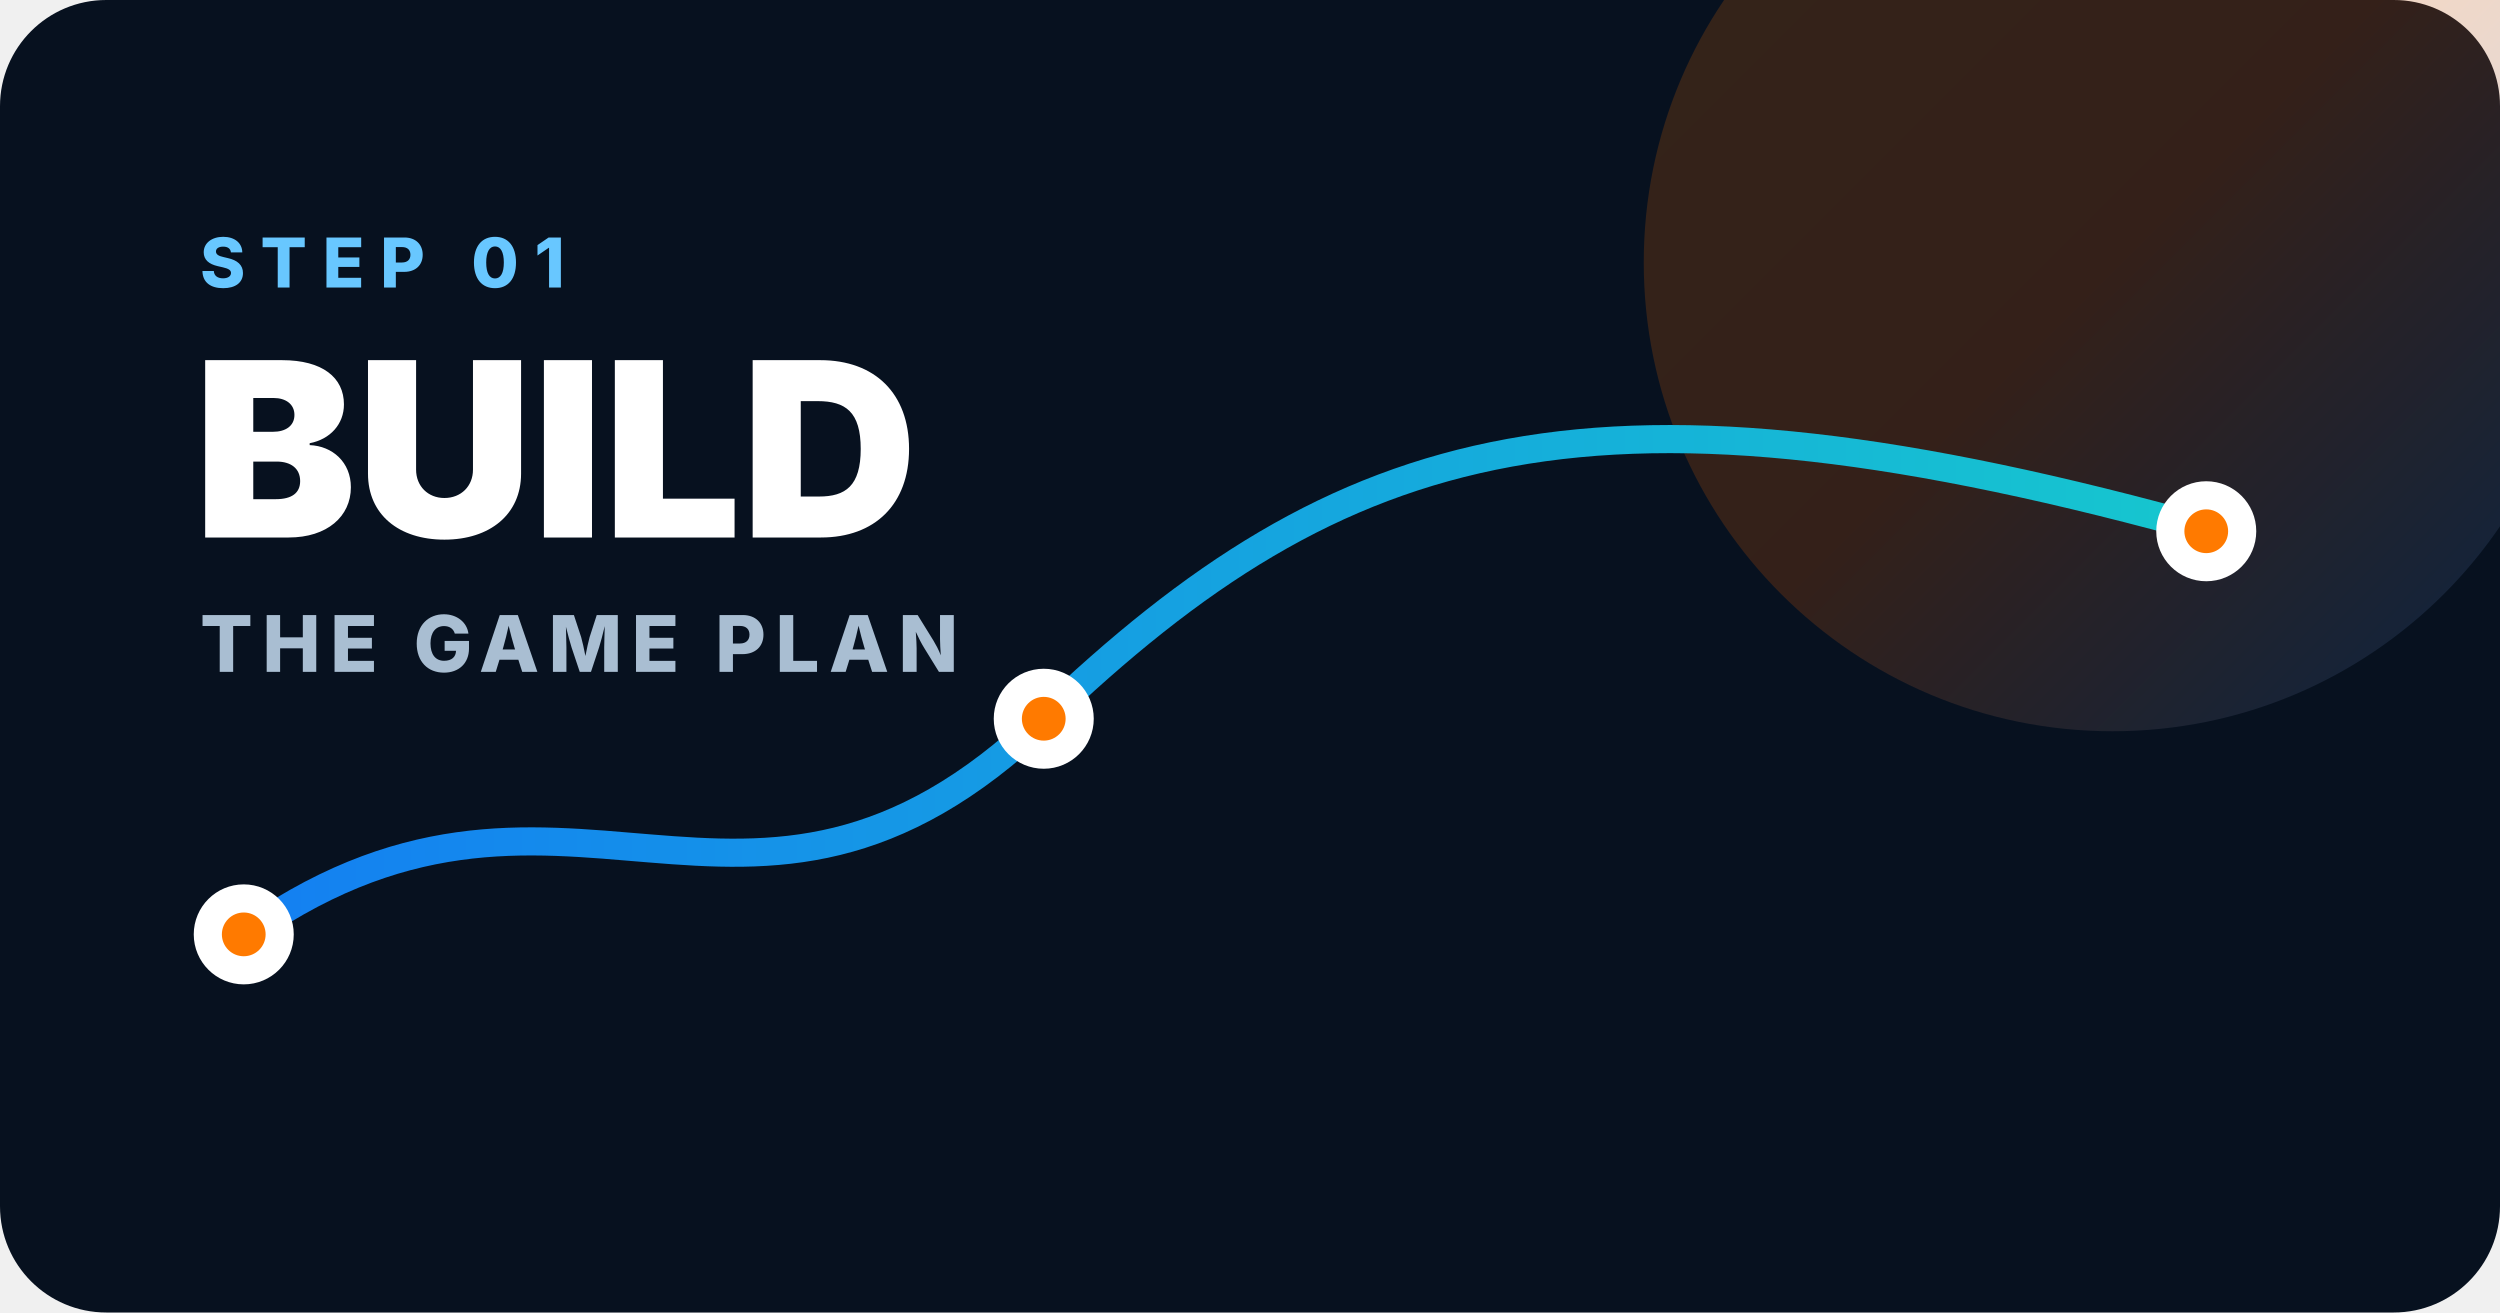
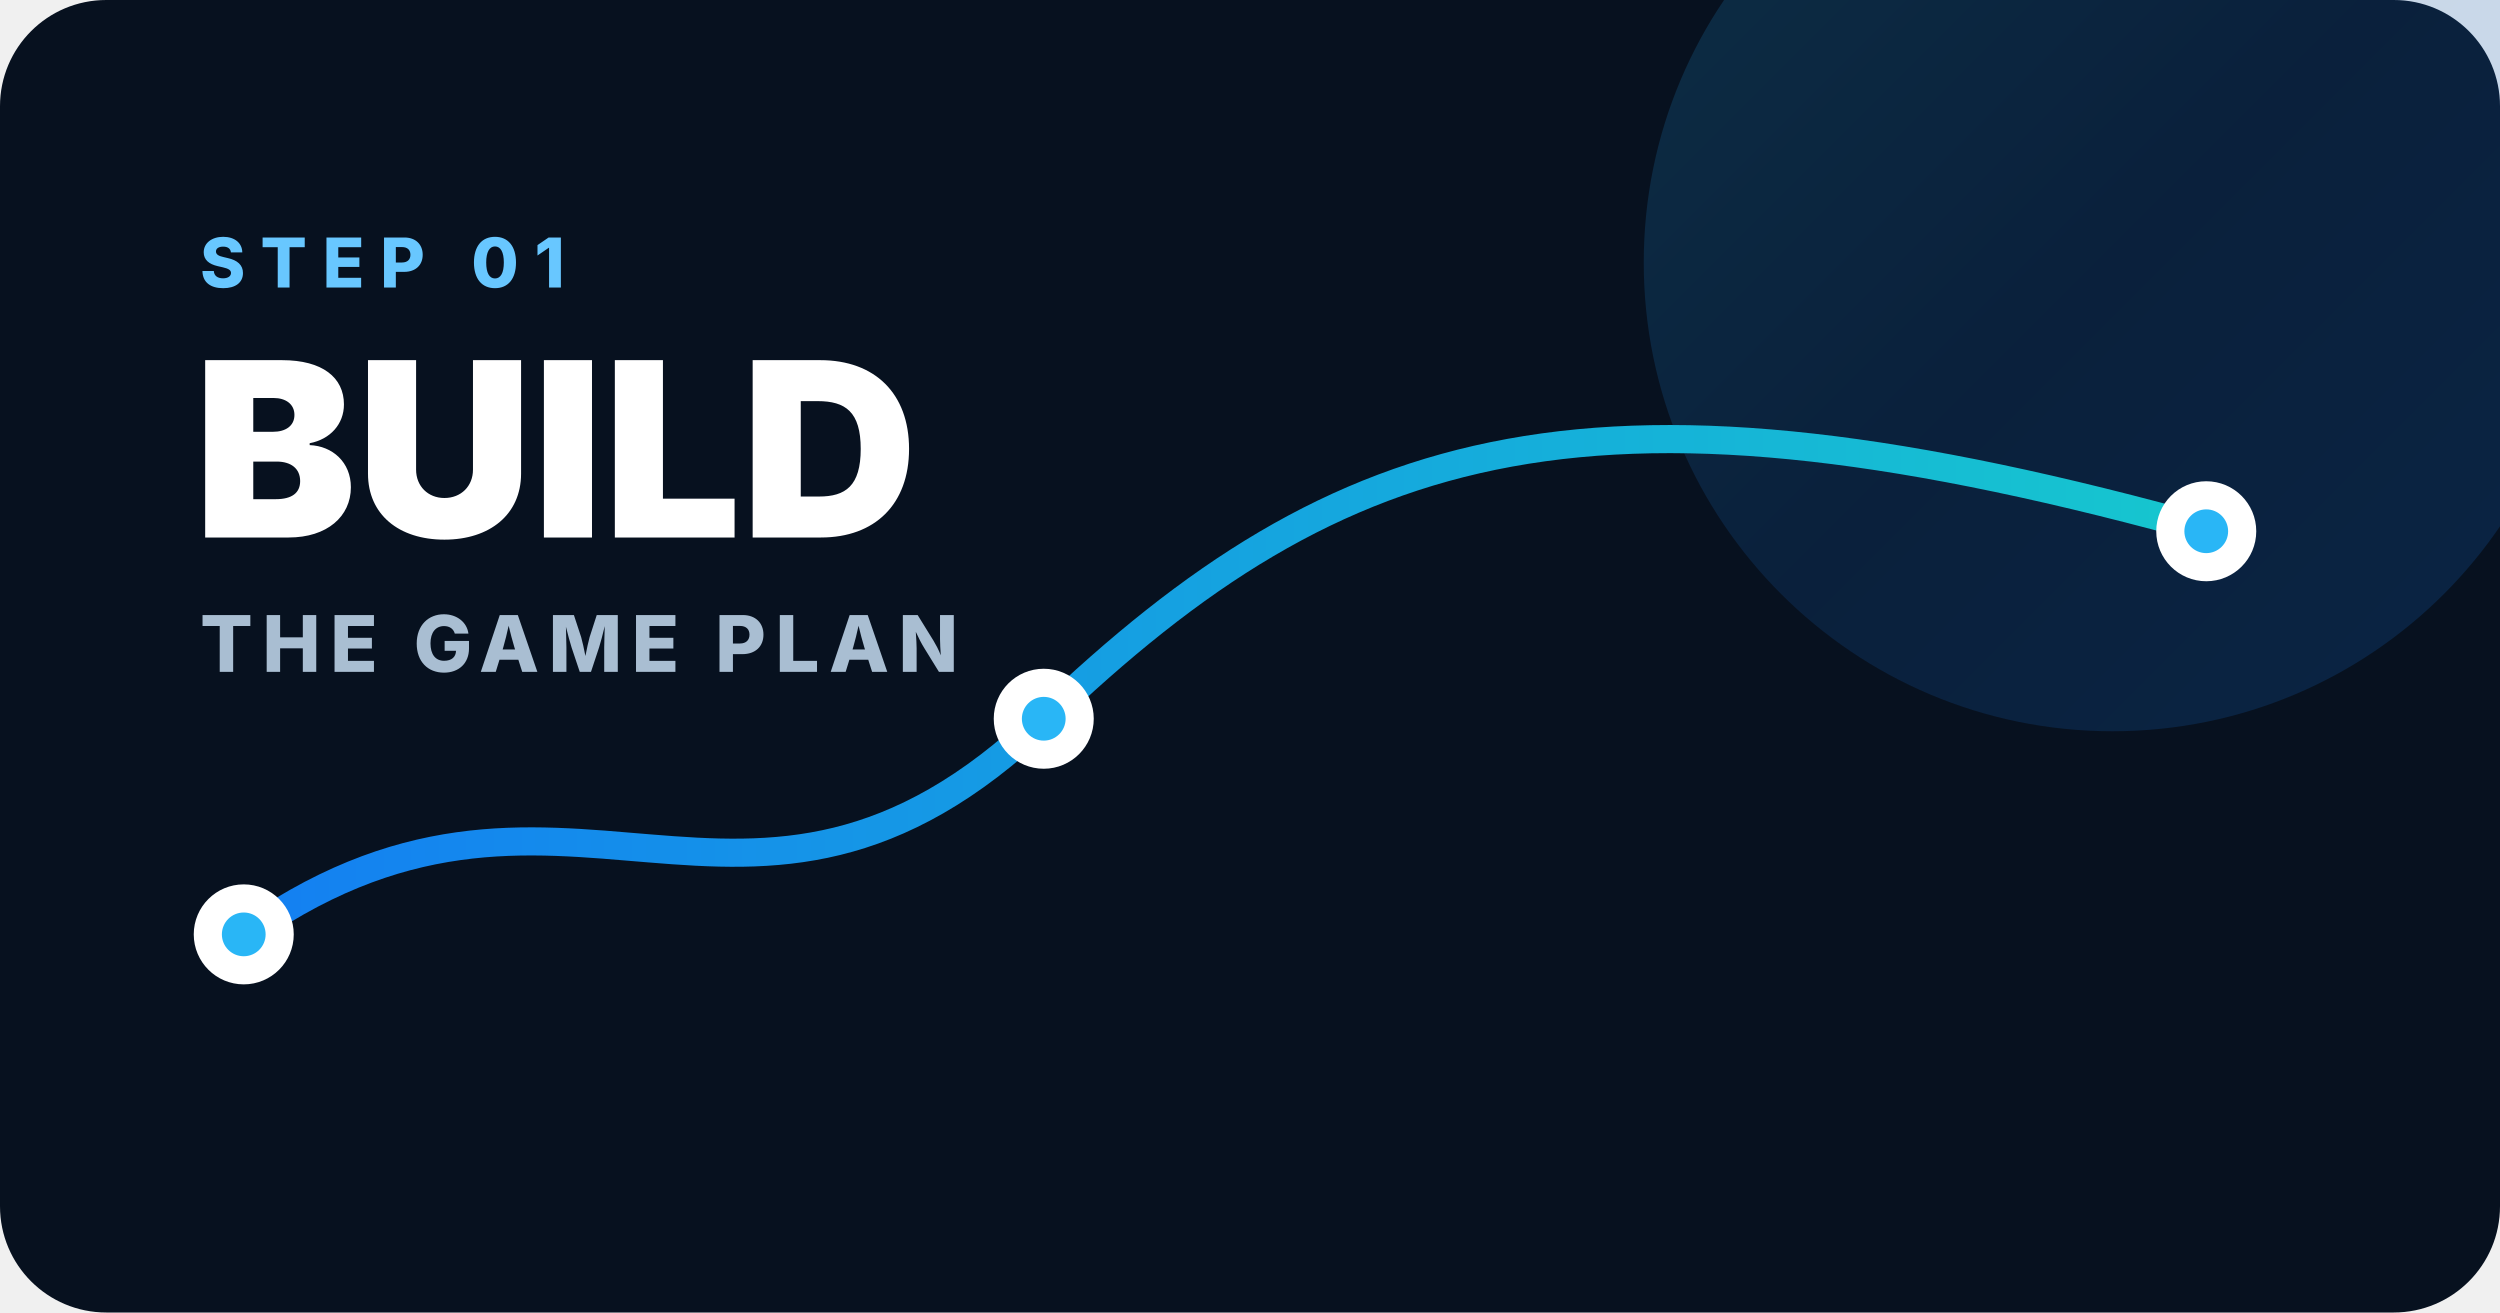
<svg xmlns="http://www.w3.org/2000/svg" viewBox="0 0 800 420" role="img" aria-labelledby="t d">
  <defs>
    <linearGradient id="g" x1="0" y1="0" x2="1" y2="1">
-       <stop stop-color="#ff7a00" />
-       <stop offset=".5" stop-color="#ff6500" />
+       <stop stop-color="#29B6F6" />
+       <stop offset=".5" stop-color="#1565C0" />
      <stop offset="1" stop-color="#147ff2" />
    </linearGradient>
    <linearGradient id="b" x1="0" y1="0" x2="1" y2="0">
      <stop stop-color="#147ff2" />
      <stop offset="1" stop-color="#16c7ce" />
    </linearGradient>
  </defs>
  <rect width="800" height="420" rx="34" fill="#07111f" />
  <circle cx="676" cy="84" r="150" fill="url(#g)" opacity=".18" />
  <path d="M76 301C180 225 238 322 334 230S511 115 708 170" fill="none" stroke="url(#b)" stroke-width="9" stroke-linecap="round" />
  <g fill="#fff">
    <circle cx="78" cy="299" r="16" />
    <circle cx="334" cy="230" r="16" />
    <circle cx="706" cy="170" r="16" />
  </g>
-   <g fill="#ff7a00">
+   <g fill="#29B6F6">
    <circle cx="78" cy="299" r="7" />
    <circle cx="334" cy="230" r="7" />
    <circle cx="706" cy="170" r="7" />
  </g>
  <text x="64" y="92" font-family="Inter,Arial,sans-serif" font-size="22" font-weight="800" fill="#68c7ff" letter-spacing="5">STEP 01</text>
  <text x="62" y="172" font-family="Inter,Arial,sans-serif" font-size="78" font-weight="900" fill="#fff">BUILD</text>
  <text x="64" y="215" font-family="Inter,Arial,sans-serif" font-size="25" font-weight="800" fill="#a9bed2" letter-spacing="3">THE GAME PLAN</text>
</svg>
